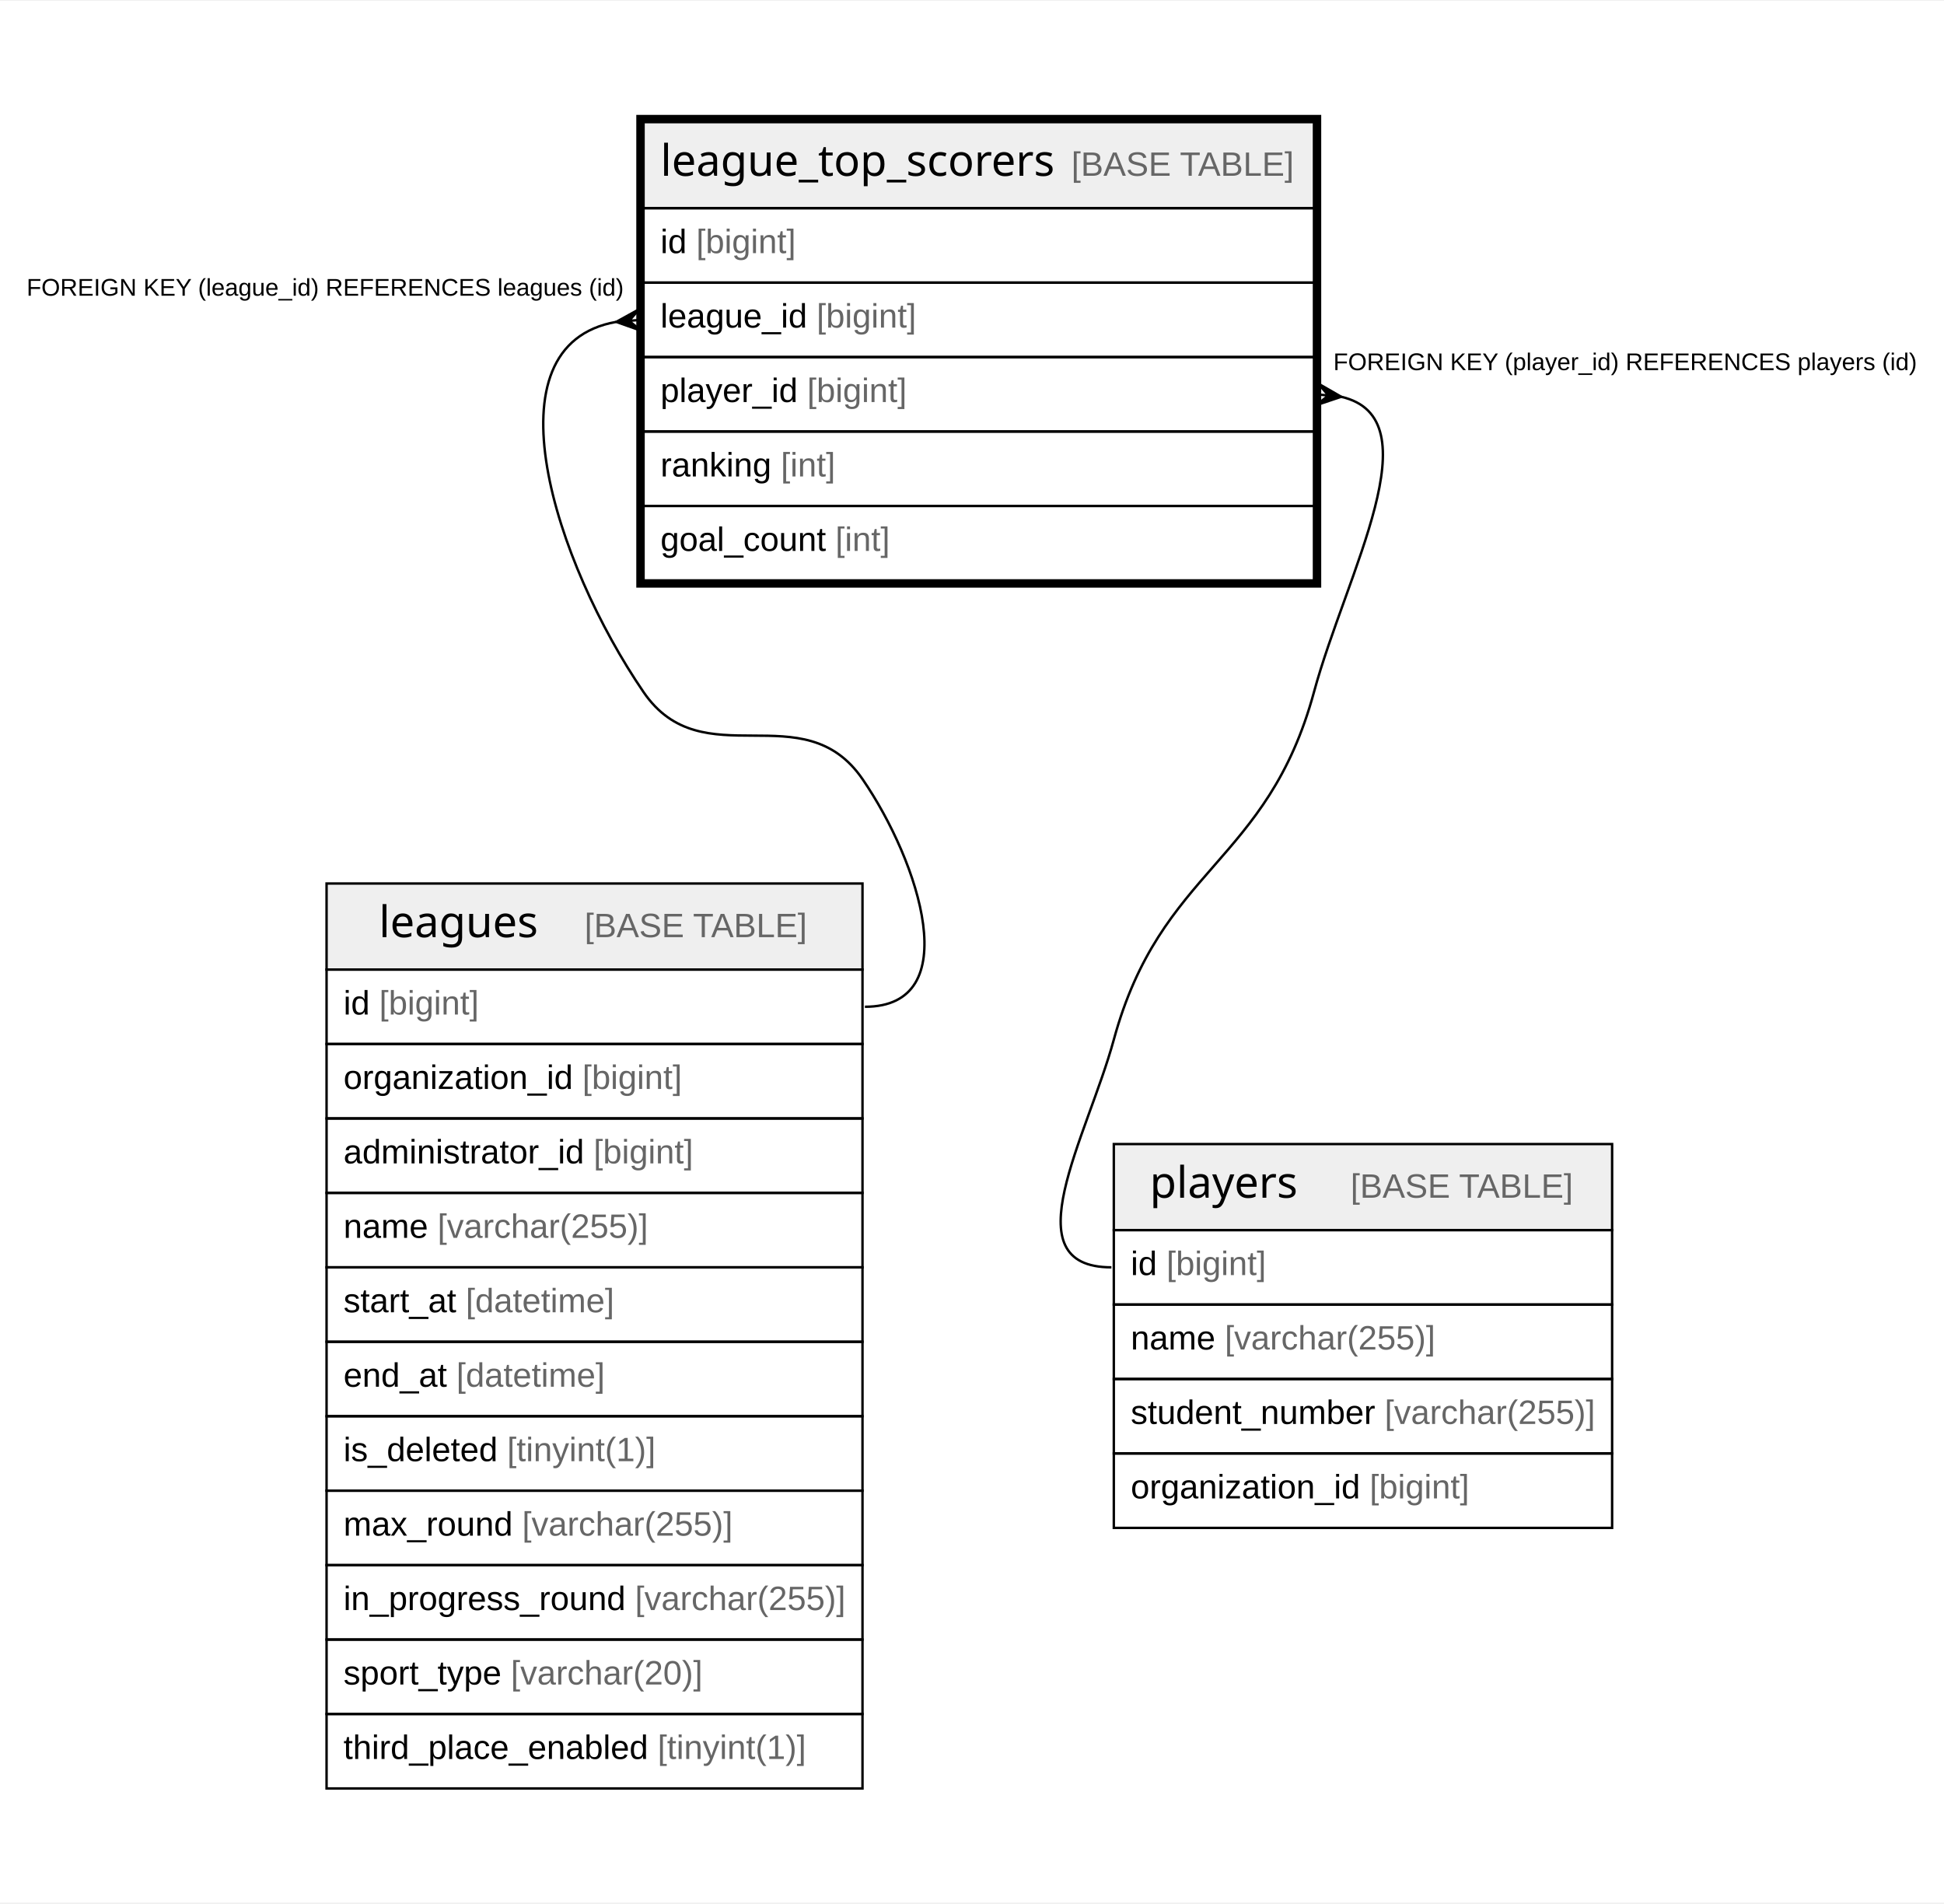
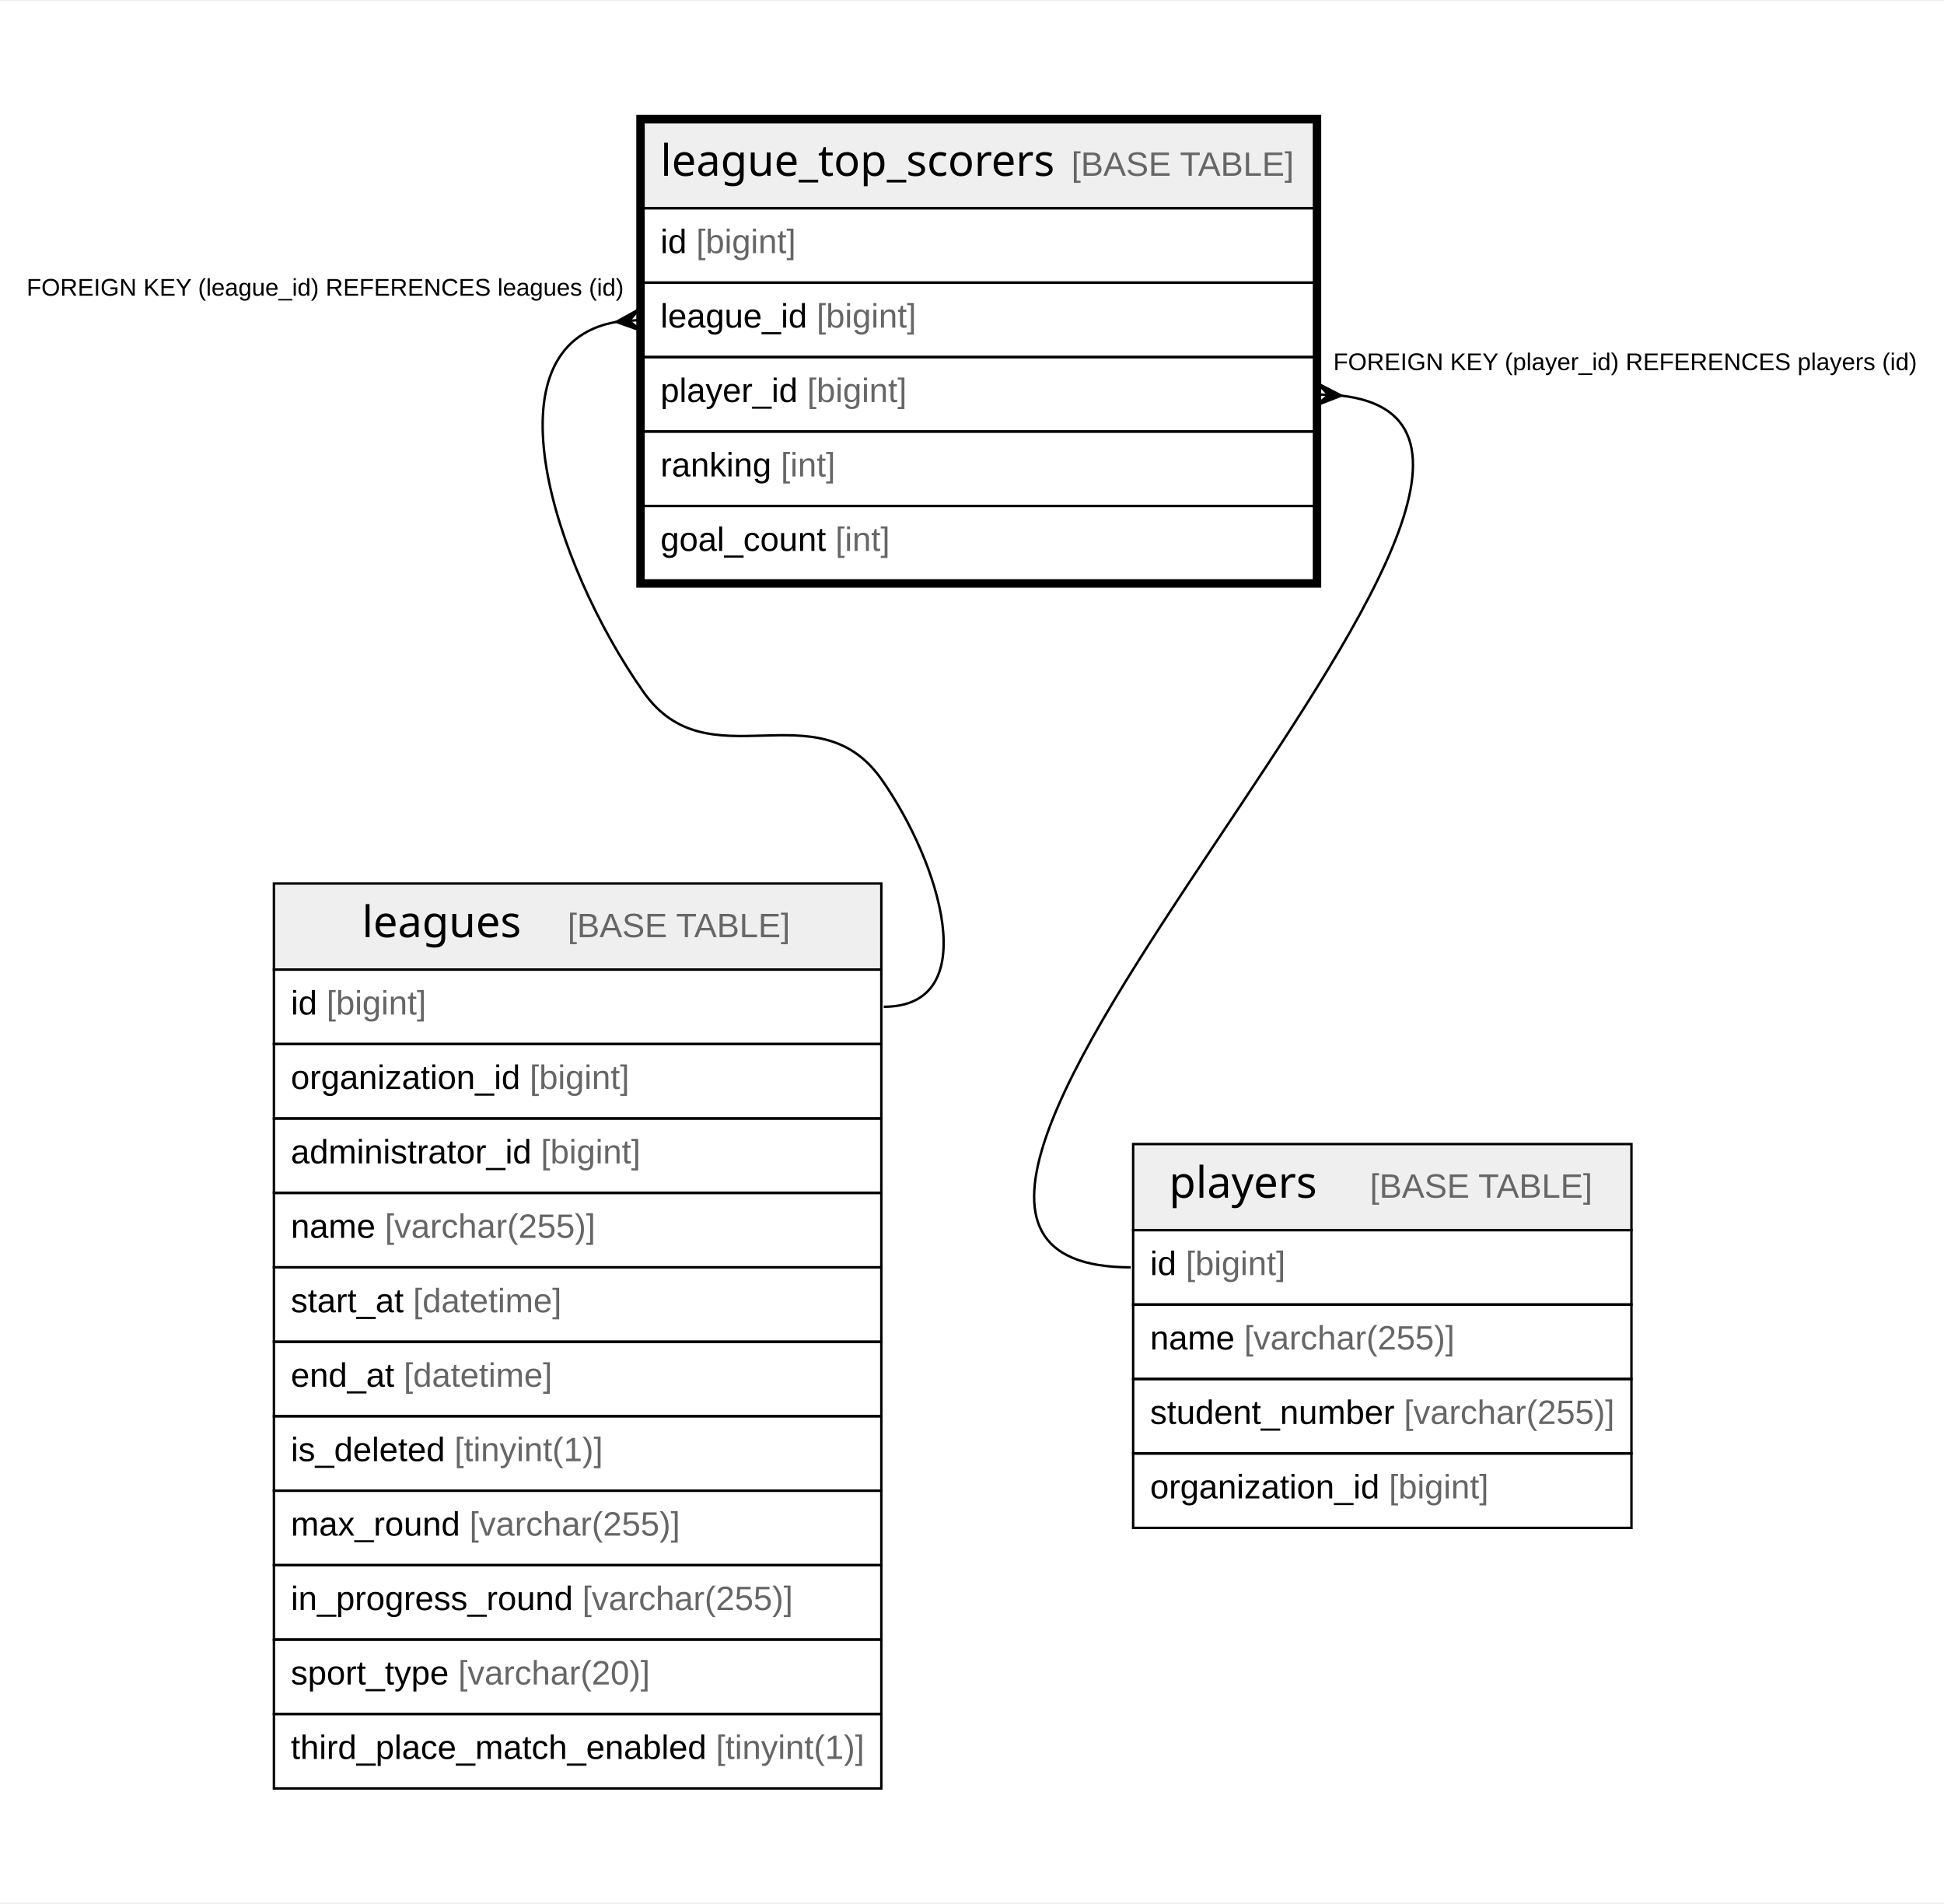
<svg xmlns="http://www.w3.org/2000/svg" width="804pt" height="787pt" viewBox="0.00 0.00 804.47 786.80">
  <g id="graph0" class="graph" transform="scale(1 1) rotate(0) translate(4 782.8)">
    <polygon fill="white" stroke="none" points="-4,4 -4,-782.8 800.47,-782.8 800.47,4 -4,4" />
    <g id="node1" class="node">
      <polygon fill="#efefef" stroke="none" points="262.31,-697 262.31,-732.6 539.75,-732.6 539.75,-697 262.31,-697" />
      <polygon fill="none" stroke="black" points="262.31,-697 262.31,-732.6 539.75,-732.6 539.75,-697 262.31,-697" />
      <text text-anchor="start" x="269.31" y="-710.4" font-family="Arial Bold" font-size="18.00">league_top_scorers</text>
      <text text-anchor="start" x="408.26" y="-710.4" font-family="Arial" font-size="14.00">    </text>
      <text text-anchor="start" x="439.37" y="-710.4" font-family="Arial" font-size="14.00" fill="#666666">[BASE TABLE]</text>
      <polygon fill="none" stroke="black" points="262.31,-666.2 262.31,-697 539.75,-697 539.75,-666.2 262.31,-666.2" />
      <text text-anchor="start" x="269.31" y="-678.4" font-family="Arial" font-size="14.00">id </text>
      <text text-anchor="start" x="284.1" y="-678.4" font-family="Arial" font-size="14.00" fill="#666666">[bigint]</text>
      <polygon fill="none" stroke="black" points="262.31,-635.4 262.31,-666.2 539.75,-666.2 539.75,-635.4 262.31,-635.4" />
      <text text-anchor="start" x="269.31" y="-647.6" font-family="Arial" font-size="14.00">league_id </text>
      <text text-anchor="start" x="333.92" y="-647.6" font-family="Arial" font-size="14.00" fill="#666666">[bigint]</text>
      <polygon fill="none" stroke="black" points="262.31,-604.6 262.31,-635.4 539.75,-635.4 539.75,-604.6 262.31,-604.6" />
      <text text-anchor="start" x="269.31" y="-616.8" font-family="Arial" font-size="14.00">player_id </text>
      <text text-anchor="start" x="330.01" y="-616.8" font-family="Arial" font-size="14.00" fill="#666666">[bigint]</text>
      <polygon fill="none" stroke="black" points="262.31,-573.8 262.31,-604.6 539.75,-604.6 539.75,-573.8 262.31,-573.8" />
      <text text-anchor="start" x="269.31" y="-586" font-family="Arial" font-size="14.00">ranking </text>
      <text text-anchor="start" x="319.12" y="-586" font-family="Arial" font-size="14.00" fill="#666666">[int]</text>
      <polygon fill="none" stroke="black" points="262.31,-543 262.31,-573.8 539.75,-573.8 539.75,-543 262.31,-543" />
      <text text-anchor="start" x="269.31" y="-555.2" font-family="Arial" font-size="14.00">goal_count </text>
      <text text-anchor="start" x="341.7" y="-555.2" font-family="Arial" font-size="14.00" fill="#666666">[int]</text>
      <polygon fill="none" stroke="black" stroke-width="3" points="260.81,-541.5 260.81,-734.1 541.25,-734.1 541.25,-541.5 260.81,-541.5" />
    </g>
    <g id="node2" class="node">
-       <polygon fill="#efefef" stroke="none" points="131.14,-382 131.14,-417.6 352.92,-417.6 352.92,-382 131.14,-382" />
-       <polygon fill="none" stroke="black" points="131.14,-382 131.14,-417.6 352.92,-417.6 352.92,-382 131.14,-382" />
-       <text text-anchor="start" x="152.8" y="-395.4" font-family="Arial Bold" font-size="18.00">leagues</text>
-       <text text-anchor="start" x="206.77" y="-395.4" font-family="Arial" font-size="14.00">    </text>
-       <text text-anchor="start" x="237.89" y="-395.4" font-family="Arial" font-size="14.00" fill="#666666">[BASE TABLE]</text>
-       <polygon fill="none" stroke="black" points="131.14,-351.2 131.14,-382 352.92,-382 352.92,-351.2 131.14,-351.2" />
-       <text text-anchor="start" x="138.14" y="-363.4" font-family="Arial" font-size="14.00">id </text>
-       <text text-anchor="start" x="152.92" y="-363.4" font-family="Arial" font-size="14.00" fill="#666666">[bigint]</text>
-       <polygon fill="none" stroke="black" points="131.14,-320.4 131.14,-351.2 352.92,-351.2 352.92,-320.4 131.14,-320.4" />
-       <text text-anchor="start" x="138.14" y="-332.6" font-family="Arial" font-size="14.00">organization_id </text>
-       <text text-anchor="start" x="236.99" y="-332.6" font-family="Arial" font-size="14.00" fill="#666666">[bigint]</text>
-       <polygon fill="none" stroke="black" points="131.14,-289.6 131.14,-320.4 352.92,-320.4 352.92,-289.6 131.14,-289.6" />
-       <text text-anchor="start" x="138.14" y="-301.8" font-family="Arial" font-size="14.00">administrator_id </text>
-       <text text-anchor="start" x="241.63" y="-301.8" font-family="Arial" font-size="14.00" fill="#666666">[bigint]</text>
-       <polygon fill="none" stroke="black" points="131.14,-258.8 131.14,-289.6 352.92,-289.6 352.92,-258.8 131.14,-258.8" />
-       <text text-anchor="start" x="138.14" y="-271" font-family="Arial" font-size="14.00">name </text>
-       <text text-anchor="start" x="177.05" y="-271" font-family="Arial" font-size="14.00" fill="#666666">[varchar(255)]</text>
-       <polygon fill="none" stroke="black" points="131.14,-228 131.14,-258.8 352.92,-258.8 352.92,-228 131.14,-228" />
-       <text text-anchor="start" x="138.14" y="-240.2" font-family="Arial" font-size="14.00">start_at </text>
-       <text text-anchor="start" x="188.72" y="-240.2" font-family="Arial" font-size="14.00" fill="#666666">[datetime]</text>
-       <polygon fill="none" stroke="black" points="131.14,-197.2 131.14,-228 352.92,-228 352.92,-197.2 131.14,-197.2" />
-       <text text-anchor="start" x="138.14" y="-209.4" font-family="Arial" font-size="14.00">end_at </text>
-       <text text-anchor="start" x="184.85" y="-209.4" font-family="Arial" font-size="14.00" fill="#666666">[datetime]</text>
-       <polygon fill="none" stroke="black" points="131.14,-166.4 131.14,-197.2 352.92,-197.2 352.92,-166.4 131.14,-166.4" />
-       <text text-anchor="start" x="138.14" y="-178.6" font-family="Arial" font-size="14.00">is_deleted </text>
-       <text text-anchor="start" x="205.85" y="-178.6" font-family="Arial" font-size="14.00" fill="#666666">[tinyint(1)]</text>
-       <polygon fill="none" stroke="black" points="131.14,-135.6 131.14,-166.4 352.92,-166.4 352.92,-135.6 131.14,-135.6" />
-       <text text-anchor="start" x="138.14" y="-147.8" font-family="Arial" font-size="14.00">max_round </text>
-       <text text-anchor="start" x="212.07" y="-147.8" font-family="Arial" font-size="14.00" fill="#666666">[varchar(255)]</text>
-       <polygon fill="none" stroke="black" points="131.14,-104.8 131.14,-135.6 352.92,-135.6 352.92,-104.8 131.14,-104.8" />
-       <text text-anchor="start" x="138.14" y="-117" font-family="Arial" font-size="14.00">in_progress_round </text>
-       <text text-anchor="start" x="258.77" y="-117" font-family="Arial" font-size="14.00" fill="#666666">[varchar(255)]</text>
-       <polygon fill="none" stroke="black" points="131.14,-74 131.14,-104.8 352.92,-104.8 352.92,-74 131.14,-74" />
-       <text text-anchor="start" x="138.14" y="-86.2" font-family="Arial" font-size="14.00">sport_type </text>
-       <text text-anchor="start" x="207.4" y="-86.2" font-family="Arial" font-size="14.00" fill="#666666">[varchar(20)]</text>
-       <polygon fill="none" stroke="black" points="131.14,-43.2 131.14,-74 352.92,-74 352.92,-43.2 131.14,-43.2" />
-       <text text-anchor="start" x="138.14" y="-55.4" font-family="Arial" font-size="14.00">third_place_enabled </text>
-       <text text-anchor="start" x="268.13" y="-55.4" font-family="Arial" font-size="14.00" fill="#666666">[tinyint(1)]</text>
+       <polygon fill="#efefef" stroke="none" points="109.35,-382 109.35,-417.6 360.71,-417.6 360.71,-382 109.35,-382" />
+       <polygon fill="none" stroke="black" points="109.35,-382 109.35,-417.6 360.71,-417.6 360.71,-382 109.35,-382" />
+       <text text-anchor="start" x="145.8" y="-395.4" font-family="Arial Bold" font-size="18.00">leagues</text>
+       <text text-anchor="start" x="199.77" y="-395.4" font-family="Arial" font-size="14.00">    </text>
+       <text text-anchor="start" x="230.89" y="-395.4" font-family="Arial" font-size="14.00" fill="#666666">[BASE TABLE]</text>
+       <polygon fill="none" stroke="black" points="109.35,-351.2 109.35,-382 360.71,-382 360.71,-351.2 109.35,-351.2" />
+       <text text-anchor="start" x="116.35" y="-363.4" font-family="Arial" font-size="14.00">id </text>
+       <text text-anchor="start" x="131.13" y="-363.4" font-family="Arial" font-size="14.00" fill="#666666">[bigint]</text>
+       <polygon fill="none" stroke="black" points="109.35,-320.4 109.35,-351.2 360.71,-351.2 360.71,-320.4 109.35,-320.4" />
+       <text text-anchor="start" x="116.35" y="-332.6" font-family="Arial" font-size="14.00">organization_id </text>
+       <text text-anchor="start" x="215.19" y="-332.6" font-family="Arial" font-size="14.00" fill="#666666">[bigint]</text>
+       <polygon fill="none" stroke="black" points="109.35,-289.6 109.35,-320.4 360.71,-320.4 360.71,-289.6 109.35,-289.6" />
+       <text text-anchor="start" x="116.35" y="-301.8" font-family="Arial" font-size="14.00">administrator_id </text>
+       <text text-anchor="start" x="219.83" y="-301.8" font-family="Arial" font-size="14.00" fill="#666666">[bigint]</text>
+       <polygon fill="none" stroke="black" points="109.35,-258.8 109.35,-289.6 360.71,-289.6 360.71,-258.8 109.35,-258.8" />
+       <text text-anchor="start" x="116.35" y="-271" font-family="Arial" font-size="14.00">name </text>
+       <text text-anchor="start" x="155.26" y="-271" font-family="Arial" font-size="14.00" fill="#666666">[varchar(255)]</text>
+       <polygon fill="none" stroke="black" points="109.35,-228 109.35,-258.8 360.71,-258.8 360.71,-228 109.35,-228" />
+       <text text-anchor="start" x="116.35" y="-240.2" font-family="Arial" font-size="14.00">start_at </text>
+       <text text-anchor="start" x="166.92" y="-240.2" font-family="Arial" font-size="14.00" fill="#666666">[datetime]</text>
+       <polygon fill="none" stroke="black" points="109.35,-197.2 109.35,-228 360.71,-228 360.71,-197.2 109.35,-197.2" />
+       <text text-anchor="start" x="116.35" y="-209.4" font-family="Arial" font-size="14.00">end_at </text>
+       <text text-anchor="start" x="163.06" y="-209.4" font-family="Arial" font-size="14.00" fill="#666666">[datetime]</text>
+       <polygon fill="none" stroke="black" points="109.35,-166.4 109.35,-197.2 360.71,-197.2 360.71,-166.4 109.35,-166.4" />
+       <text text-anchor="start" x="116.35" y="-178.6" font-family="Arial" font-size="14.00">is_deleted </text>
+       <text text-anchor="start" x="184.06" y="-178.6" font-family="Arial" font-size="14.00" fill="#666666">[tinyint(1)]</text>
+       <polygon fill="none" stroke="black" points="109.35,-135.6 109.35,-166.4 360.71,-166.4 360.71,-135.6 109.35,-135.6" />
+       <text text-anchor="start" x="116.35" y="-147.8" font-family="Arial" font-size="14.00">max_round </text>
+       <text text-anchor="start" x="190.28" y="-147.8" font-family="Arial" font-size="14.00" fill="#666666">[varchar(255)]</text>
+       <polygon fill="none" stroke="black" points="109.35,-104.8 109.35,-135.6 360.71,-135.6 360.71,-104.8 109.35,-104.8" />
+       <text text-anchor="start" x="116.35" y="-117" font-family="Arial" font-size="14.00">in_progress_round </text>
+       <text text-anchor="start" x="236.98" y="-117" font-family="Arial" font-size="14.00" fill="#666666">[varchar(255)]</text>
+       <polygon fill="none" stroke="black" points="109.35,-74 109.35,-104.8 360.71,-104.8 360.71,-74 109.35,-74" />
+       <text text-anchor="start" x="116.35" y="-86.2" font-family="Arial" font-size="14.00">sport_type </text>
+       <text text-anchor="start" x="185.61" y="-86.2" font-family="Arial" font-size="14.00" fill="#666666">[varchar(20)]</text>
+       <polygon fill="none" stroke="black" points="109.35,-43.2 109.35,-74 360.71,-74 360.71,-43.2 109.35,-43.2" />
+       <text text-anchor="start" x="116.35" y="-55.4" font-family="Arial" font-size="14.00">third_place_match_enabled </text>
+       <text text-anchor="start" x="292.25" y="-55.4" font-family="Arial" font-size="14.00" fill="#666666">[tinyint(1)]</text>
    </g>
    <g id="edge1" class="edge">
-       <path fill="none" stroke="black" d="M250.96,-649.95C196.26,-640.26 225.8,-550.22 262.31,-496.8 286.76,-461.03 328.39,-496.52 352.92,-460.8 376.61,-426.28 395.79,-366.6 353.92,-366.6" />
-       <polygon fill="black" stroke="black" points="251.01,-649.95 260.61,-655.26 256.33,-650.39 260.64,-650.75 260.64,-650.75 260.64,-650.75 256.33,-650.39 261.35,-646.29 251.01,-649.95" />
+       <path fill="none" stroke="black" d="M250.95,-649.94C196.18,-640.2 225.07,-549.71 262.31,-496.8 289.11,-458.72 333.83,-498.83 360.71,-460.8 384.88,-426.61 403.58,-366.6 361.71,-366.6" />
+       <polygon fill="black" stroke="black" points="251.01,-649.95 260.61,-655.26 256.33,-650.39 260.64,-650.74 260.64,-650.74 260.64,-650.74 256.33,-650.39 261.35,-646.29 251.01,-649.95" />
      <text text-anchor="start" x="7" y="-660.8" font-family="Arial" font-size="10.00">FOREIGN KEY (league_id) REFERENCES leagues (id)</text>
    </g>
    <g id="node3" class="node">
-       <polygon fill="#efefef" stroke="none" points="456.92,-274.2 456.92,-309.8 663.13,-309.8 663.13,-274.2 456.92,-274.2" />
-       <polygon fill="none" stroke="black" points="456.92,-274.2 456.92,-309.8 663.13,-309.8 663.13,-274.2 456.92,-274.2" />
-       <text text-anchor="start" x="471.79" y="-287.6" font-family="Arial Bold" font-size="18.00">players</text>
-       <text text-anchor="start" x="523.77" y="-287.6" font-family="Arial" font-size="14.00">    </text>
-       <text text-anchor="start" x="554.89" y="-287.6" font-family="Arial" font-size="14.00" fill="#666666">[BASE TABLE]</text>
-       <polygon fill="none" stroke="black" points="456.92,-243.4 456.92,-274.2 663.13,-274.2 663.13,-243.4 456.92,-243.4" />
-       <text text-anchor="start" x="463.92" y="-255.6" font-family="Arial" font-size="14.00">id </text>
-       <text text-anchor="start" x="478.71" y="-255.6" font-family="Arial" font-size="14.00" fill="#666666">[bigint]</text>
-       <polygon fill="none" stroke="black" points="456.92,-212.6 456.92,-243.4 663.13,-243.4 663.13,-212.6 456.92,-212.6" />
-       <text text-anchor="start" x="463.92" y="-224.8" font-family="Arial" font-size="14.00">name </text>
-       <text text-anchor="start" x="502.83" y="-224.8" font-family="Arial" font-size="14.00" fill="#666666">[varchar(255)]</text>
-       <polygon fill="none" stroke="black" points="456.92,-181.8 456.92,-212.6 663.13,-212.6 663.13,-181.8 456.92,-181.8" />
-       <text text-anchor="start" x="463.92" y="-194" font-family="Arial" font-size="14.00">student_number </text>
-       <text text-anchor="start" x="568.99" y="-194" font-family="Arial" font-size="14.00" fill="#666666">[varchar(255)]</text>
-       <polygon fill="none" stroke="black" points="456.92,-151 456.92,-181.8 663.13,-181.8 663.13,-151 456.92,-151" />
-       <text text-anchor="start" x="463.92" y="-163.2" font-family="Arial" font-size="14.00">organization_id </text>
-       <text text-anchor="start" x="562.77" y="-163.2" font-family="Arial" font-size="14.00" fill="#666666">[bigint]</text>
+       <polygon fill="#efefef" stroke="none" points="464.92,-274.2 464.92,-309.8 671.13,-309.8 671.13,-274.2 464.92,-274.2" />
+       <polygon fill="none" stroke="black" points="464.92,-274.2 464.92,-309.8 671.13,-309.8 671.13,-274.2 464.92,-274.2" />
+       <text text-anchor="start" x="479.79" y="-287.6" font-family="Arial Bold" font-size="18.00">players</text>
+       <text text-anchor="start" x="531.77" y="-287.6" font-family="Arial" font-size="14.00">    </text>
+       <text text-anchor="start" x="562.89" y="-287.6" font-family="Arial" font-size="14.00" fill="#666666">[BASE TABLE]</text>
+       <polygon fill="none" stroke="black" points="464.92,-243.4 464.92,-274.2 671.13,-274.2 671.13,-243.4 464.92,-243.4" />
+       <text text-anchor="start" x="471.92" y="-255.6" font-family="Arial" font-size="14.00">id </text>
+       <text text-anchor="start" x="486.71" y="-255.6" font-family="Arial" font-size="14.00" fill="#666666">[bigint]</text>
+       <polygon fill="none" stroke="black" points="464.92,-212.6 464.92,-243.4 671.13,-243.4 671.13,-212.6 464.92,-212.6" />
+       <text text-anchor="start" x="471.92" y="-224.8" font-family="Arial" font-size="14.00">name </text>
+       <text text-anchor="start" x="510.83" y="-224.8" font-family="Arial" font-size="14.00" fill="#666666">[varchar(255)]</text>
+       <polygon fill="none" stroke="black" points="464.92,-181.8 464.92,-212.6 671.13,-212.6 671.13,-181.8 464.92,-181.8" />
+       <text text-anchor="start" x="471.92" y="-194" font-family="Arial" font-size="14.00">student_number </text>
+       <text text-anchor="start" x="576.99" y="-194" font-family="Arial" font-size="14.00" fill="#666666">[varchar(255)]</text>
+       <polygon fill="none" stroke="black" points="464.92,-151 464.92,-181.8 671.13,-181.8 671.13,-151 464.92,-151" />
+       <text text-anchor="start" x="471.92" y="-163.2" font-family="Arial" font-size="14.00">organization_id </text>
+       <text text-anchor="start" x="570.77" y="-163.2" font-family="Arial" font-size="14.00" fill="#666666">[bigint]</text>
    </g>
    <g id="edge2" class="edge">
-       <path fill="none" stroke="black" d="M550.91,-618.99C589.81,-610.19 553.09,-545.93 539.75,-496.8 520.4,-425.63 476.35,-424.15 456.92,-353 445.89,-312.61 414.05,-258.8 455.92,-258.8" />
-       <polygon fill="black" stroke="black" points="551.03,-618.98 540.63,-615.49 545.72,-619.5 541.41,-619.93 541.41,-619.93 541.41,-619.93 545.72,-619.5 541.52,-624.44 551.03,-618.98" />
+       <path fill="none" stroke="black" d="M550.96,-619.46C686.96,-603.96 303.48,-258.8 463.92,-258.8" />
+       <polygon fill="black" stroke="black" points="551.07,-619.46 540.84,-615.49 545.74,-619.74 541.41,-619.96 541.41,-619.96 541.41,-619.96 545.74,-619.74 541.32,-624.48 551.07,-619.46" />
      <text text-anchor="start" x="547.75" y="-630" font-family="Arial" font-size="10.00">FOREIGN KEY (player_id) REFERENCES players (id)</text>
    </g>
  </g>
</svg>
